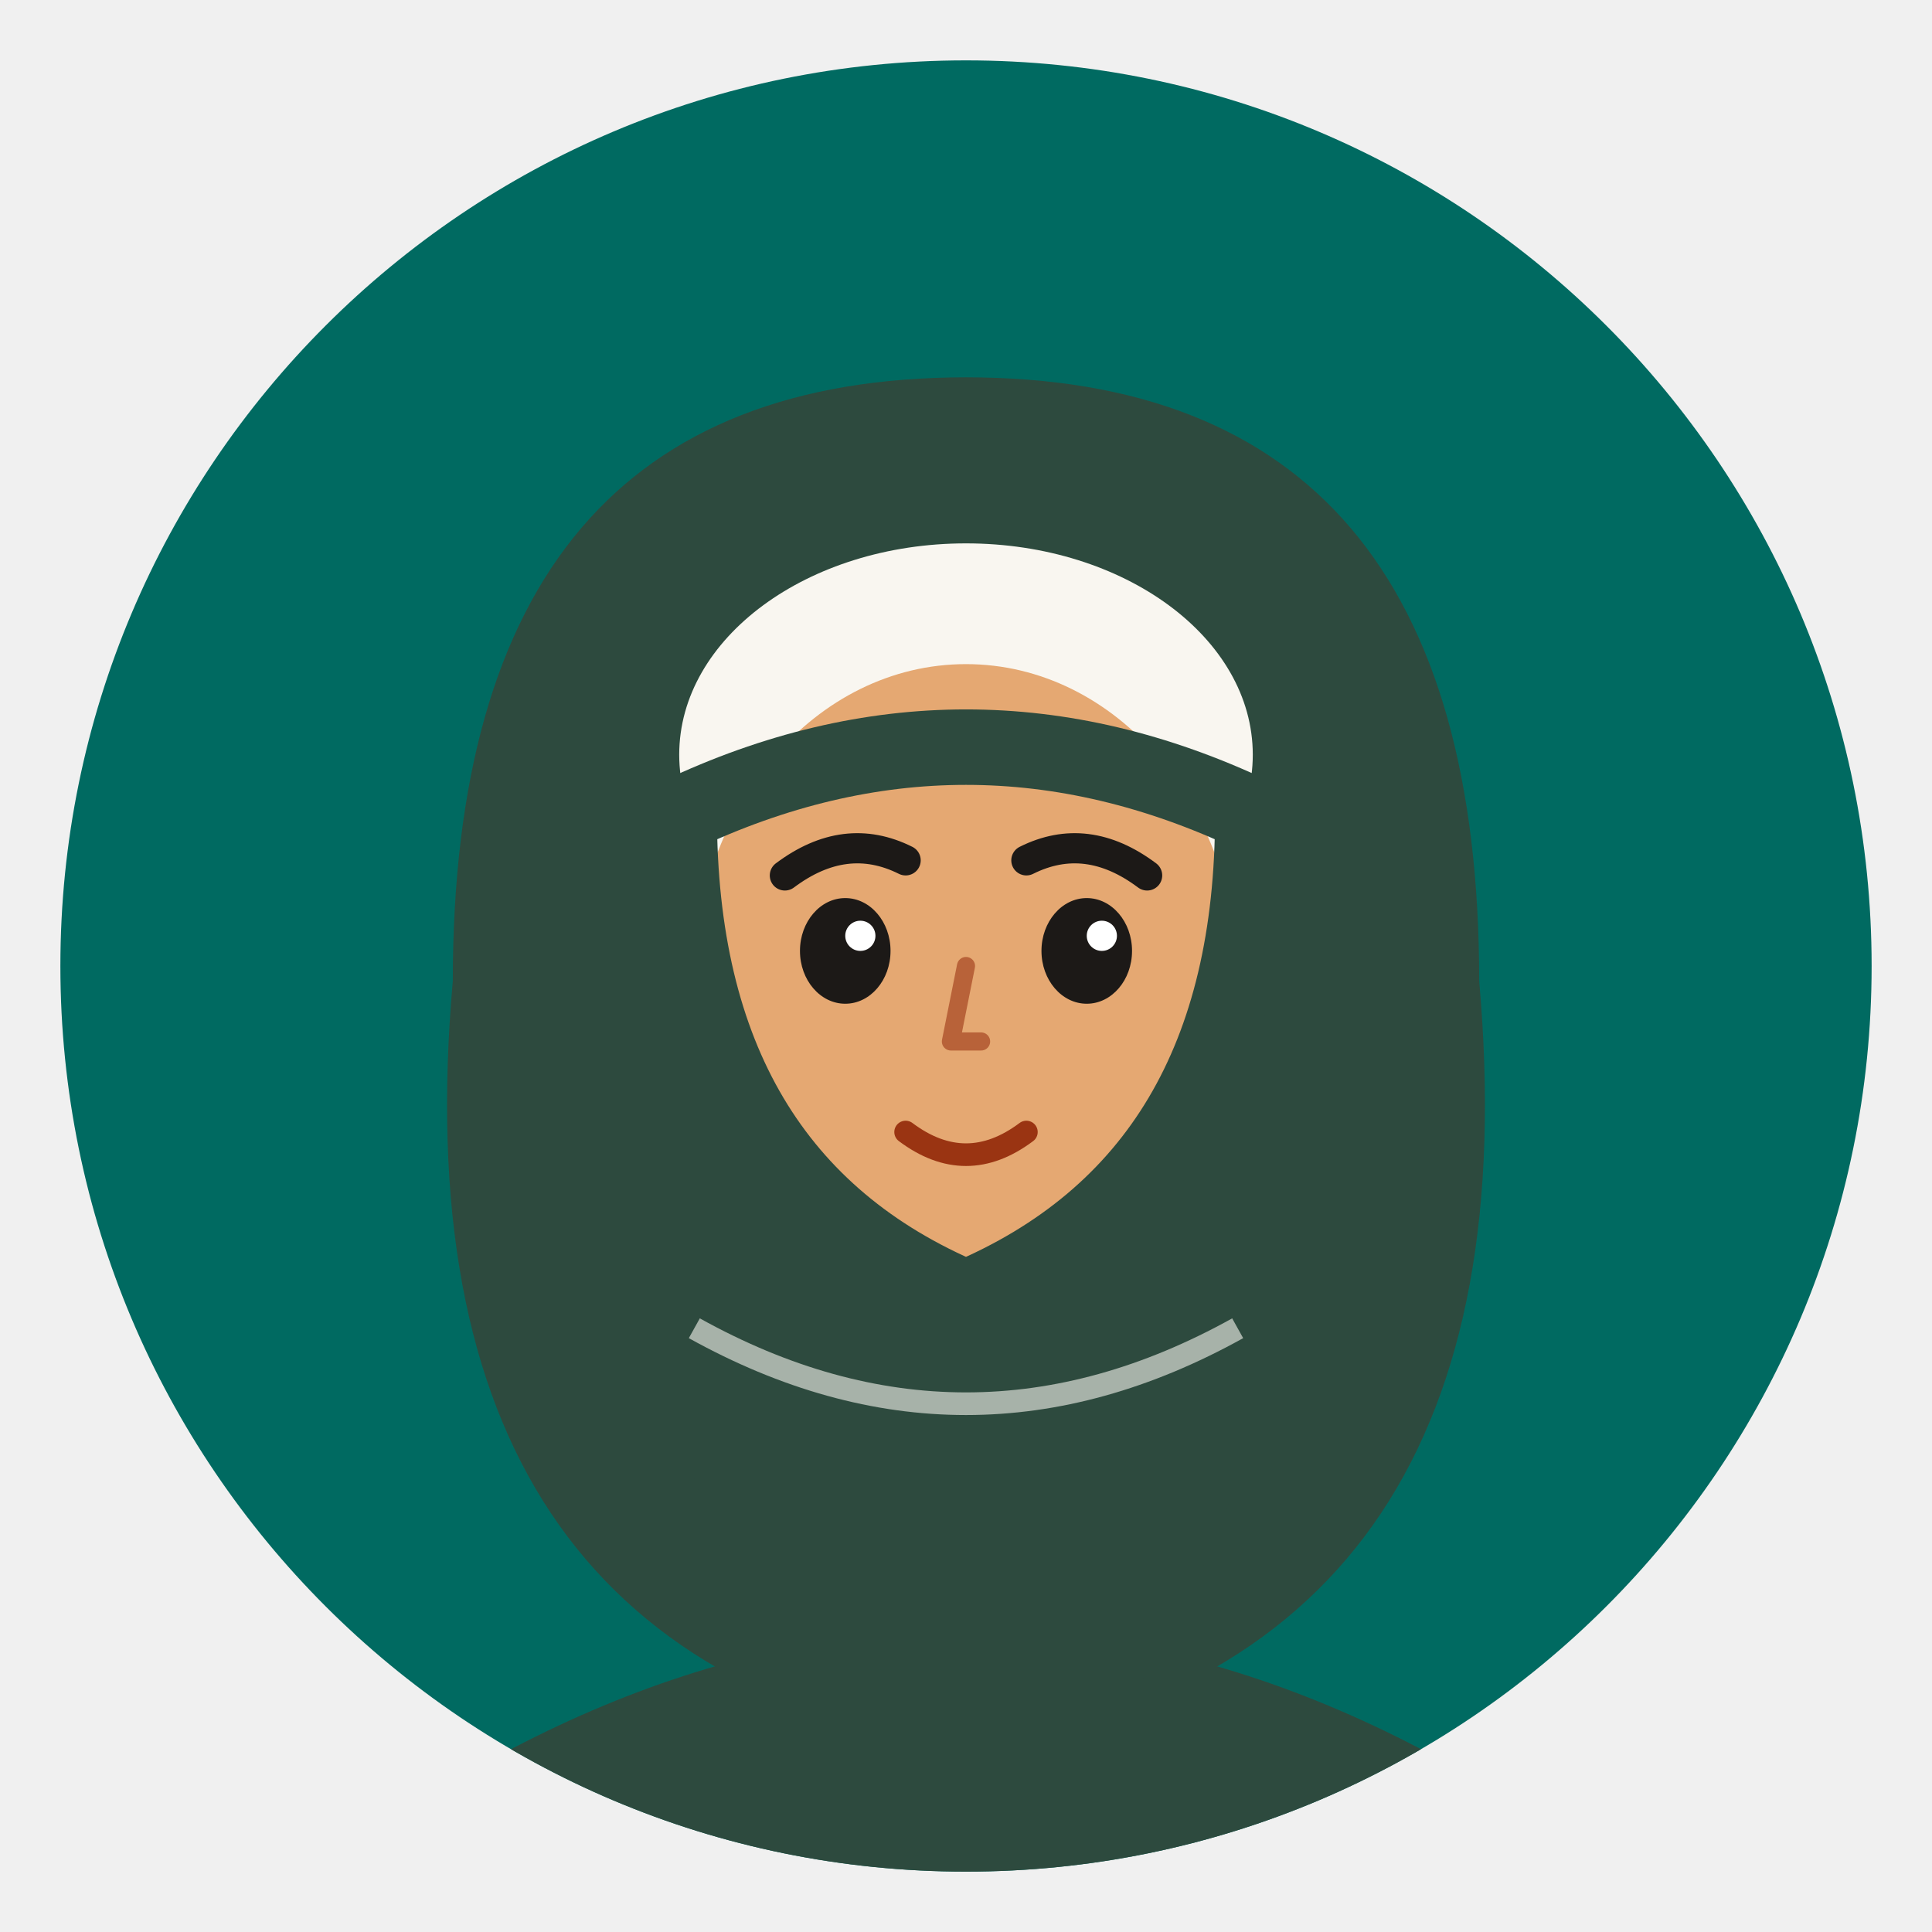
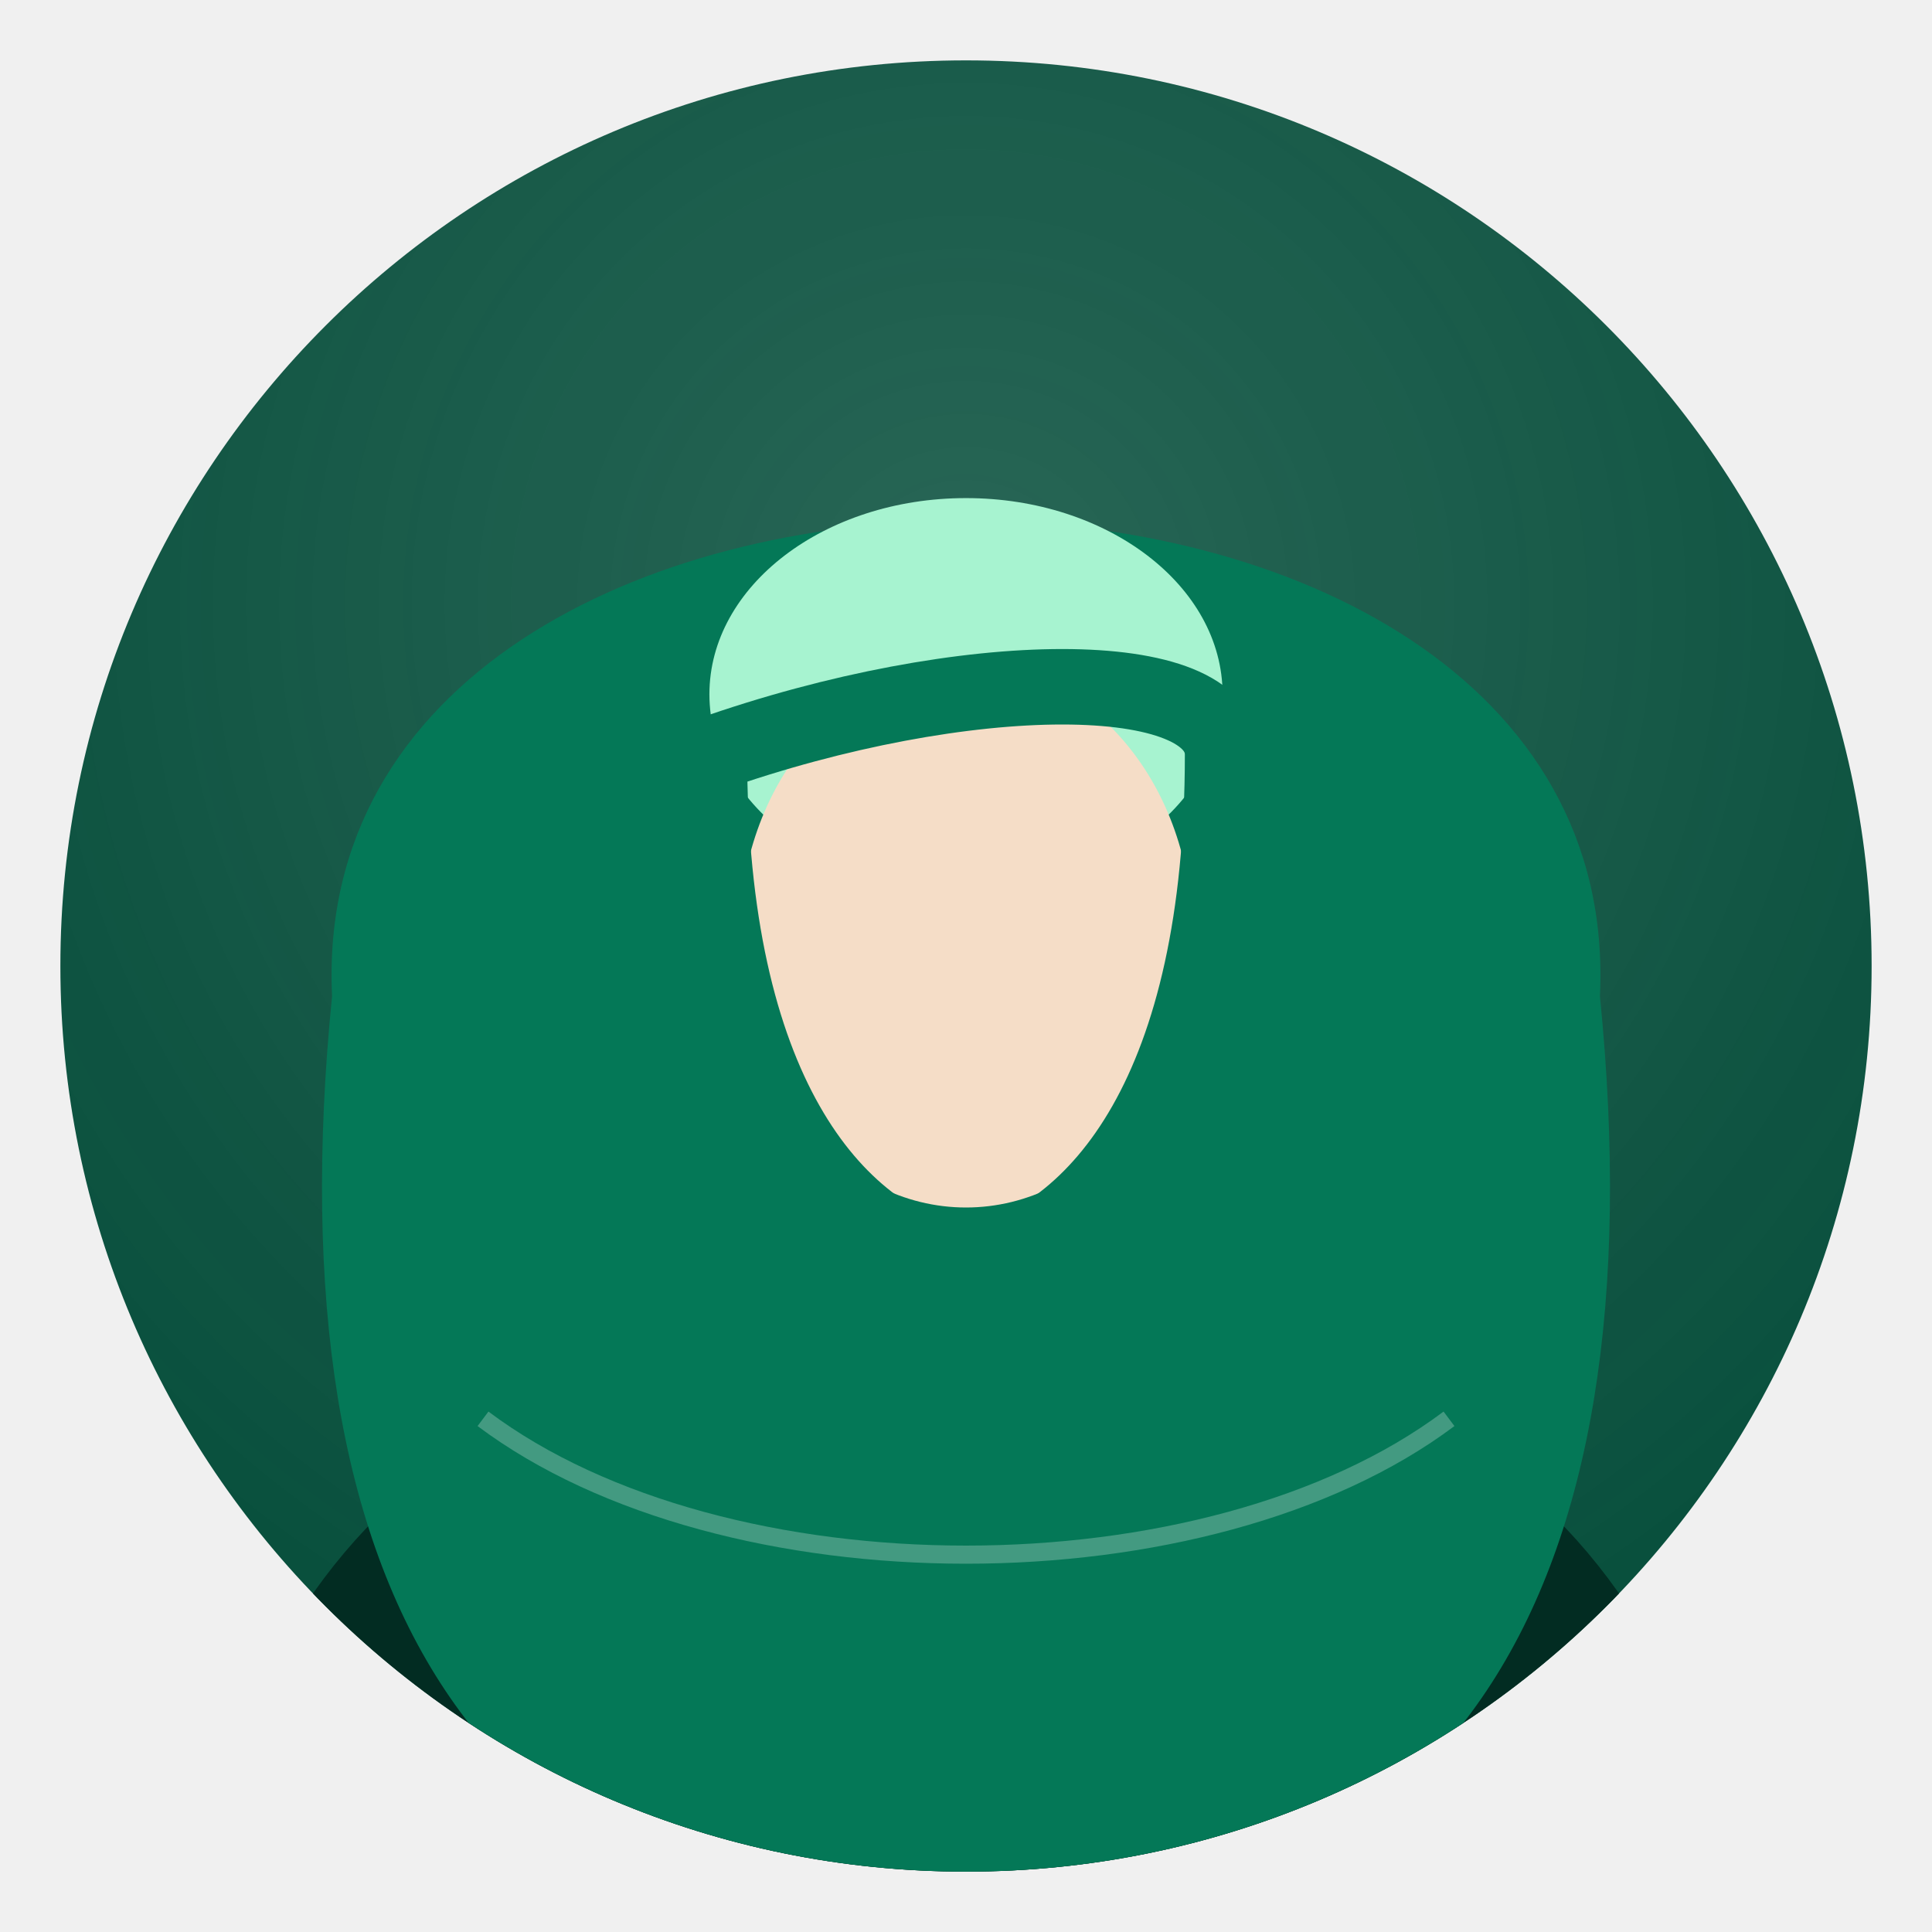
<svg xmlns="http://www.w3.org/2000/svg" viewBox="0 0 128 128" width="128" height="128">
  <defs>
-     <clipPath id="circleClip_f7">
+     <clipPath id="clip_f7">
      <circle cx="64" cy="64" r="60" />
    </clipPath>
+     <radialGradient id="grad_f7" cx="50%" cy="30%" r="70%">
+       <stop offset="0%" stop-color="#064E3B" stop-opacity="0.85" />
+       <stop offset="100%" stop-color="#064E3B" />
+     </radialGradient>
  </defs>
-   <circle cx="64" cy="64" r="60" fill="#006A61" />
-   <g clip-path="url(#circleClip_f7)">
-     <path d="M16 128 Q64 88 112 128 Z" fill="#2D4A3E" />
-     <path d="M30 65 Q30 25 64 25 Q98 25 98 65 Q102 110 64 116 Q26 110 30 65 Z" fill="#2D4A3E" />
-     <ellipse cx="64" cy="50" rx="19" ry="14" fill="#F9F6F0" />
-     <ellipse cx="64" cy="65" rx="18" ry="21" fill="#E5A872" />
-     <path d="M45 54 Q64 45 83 54 Q83 78 64 86 Q45 78 45 54 Z" fill="none" stroke="#2D4A3E" stroke-width="5" />
-     <ellipse cx="56" cy="63" rx="3" ry="3.5" fill="#1C1917" />
-     <ellipse cx="72" cy="63" rx="3" ry="3.5" fill="#1C1917" />
-     <circle cx="57" cy="62" r="1" fill="#FFFFFF" />
-     <circle cx="73" cy="62" r="1" fill="#FFFFFF" />
-     <path d="M52 58 Q56 55 60 57" stroke="#1C1917" stroke-width="2" stroke-linecap="round" fill="none" />
-     <path d="M68 57 Q72 55 76 58" stroke="#1C1917" stroke-width="2" stroke-linecap="round" fill="none" />
-     <path d="M64 64 L63 69 L65 69" stroke="#9A3412" stroke-width="1.2" stroke-linecap="round" stroke-linejoin="round" fill="none" opacity="0.6" />
-     <path d="M60 75 Q64 78 68 75" stroke="#9A3412" stroke-width="1.5" stroke-linecap="round" fill="none" />
-     <path d="M42 84 Q64 96 86 84 Q78 118 64 120 Q50 118 42 84 Z" fill="#2D4A3E" />
-     <path d="M46 88 Q64 98 82 88" stroke="#F9F6F0" stroke-width="1.5" fill="none" opacity="0.6" />
+   <circle cx="64" cy="64" r="60" fill="url(#grad_f7)" />
+   <g clip-path="url(#clip_f7)">
+     <path d="M12 128 C18 96, 38 88, 64 88 C90 88, 110 96, 116 128 Z" fill="#022C22" />
+     <path d="M22 66 C20 24, 108 24, 106 66 C110 106, 96 128, 64 128 C32 128, 18 106, 22 66 Z" fill="#047857" />
+     <ellipse cx="64" cy="46" rx="17" ry="13" fill="#A7F3D0" />
+     <ellipse cx="64" cy="62" rx="15" ry="18" fill="#F5DDC7" />
+     <path d="M47 50 C64 44, 81 44, 81 50 C81 72, 73 82, 64 84 C55 82, 47 72, 47 50 Z" fill="none" stroke="#047857" stroke-width="5" />
+     <path d="M32 94 C48 106, 80 106, 96 94" stroke="#FFFFFF" stroke-width="1.2" fill="none" opacity="0.25" />
  </g>
</svg>
